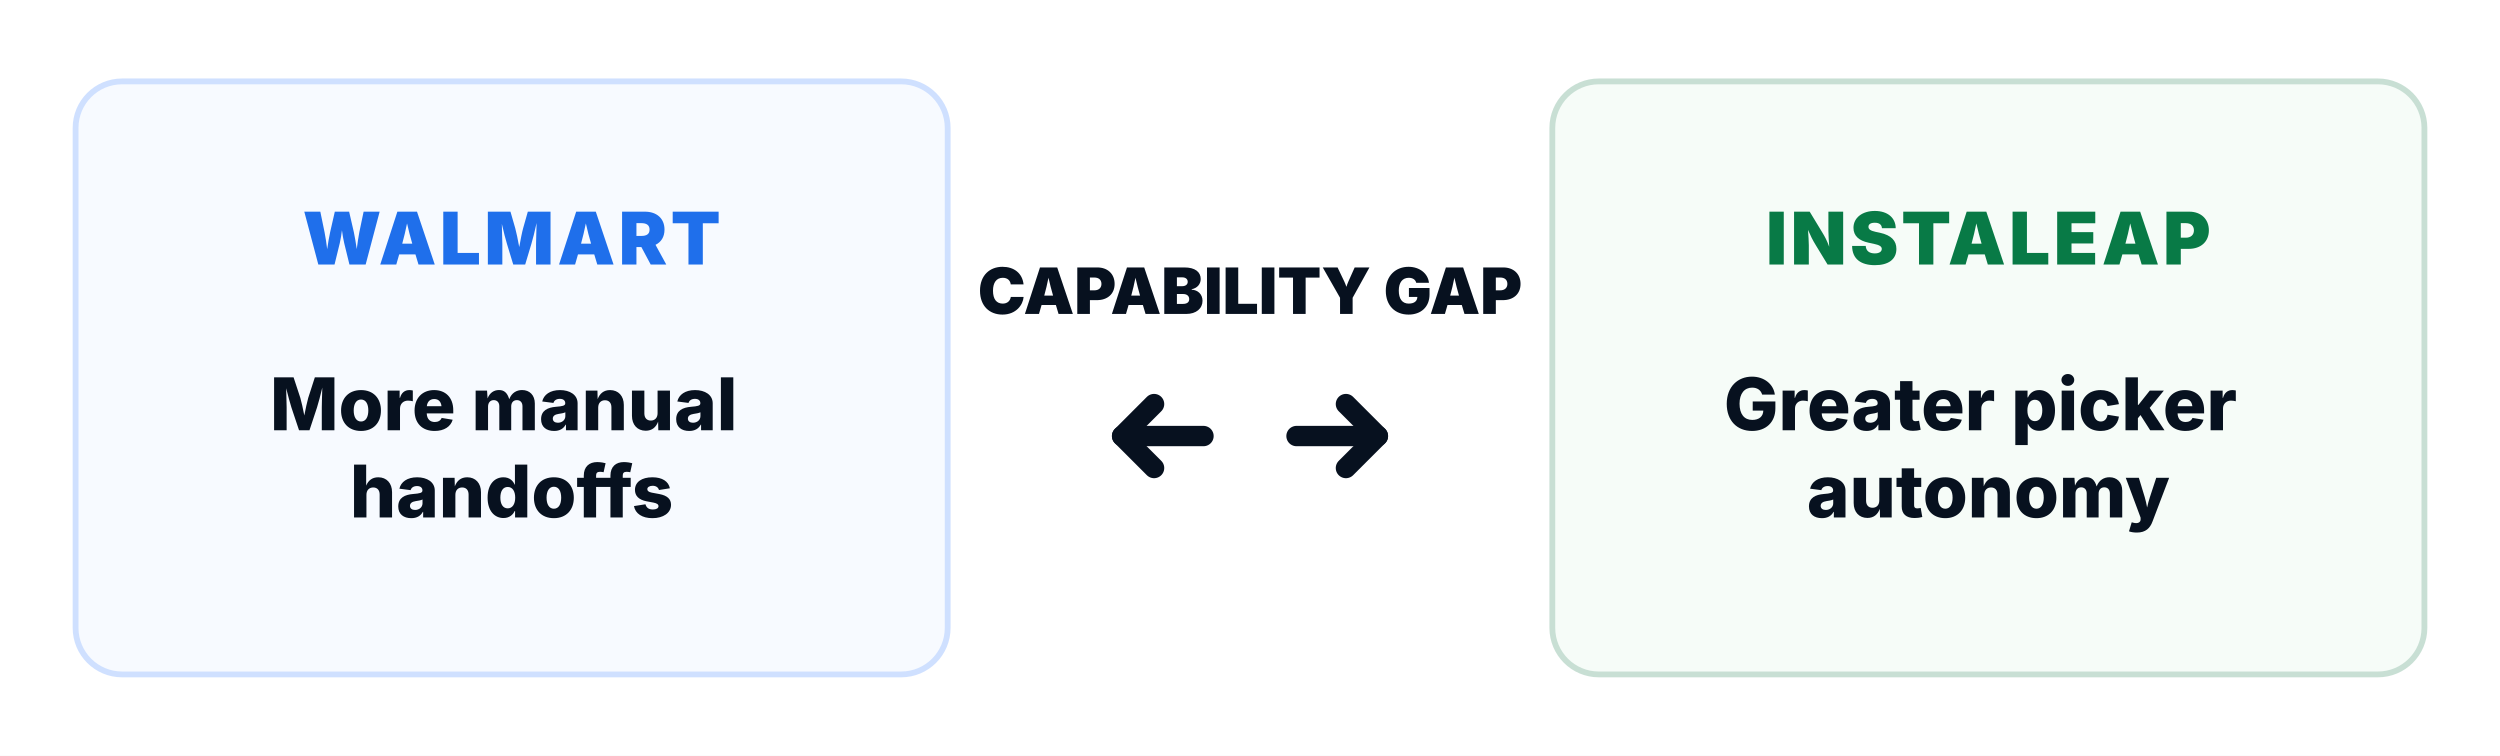
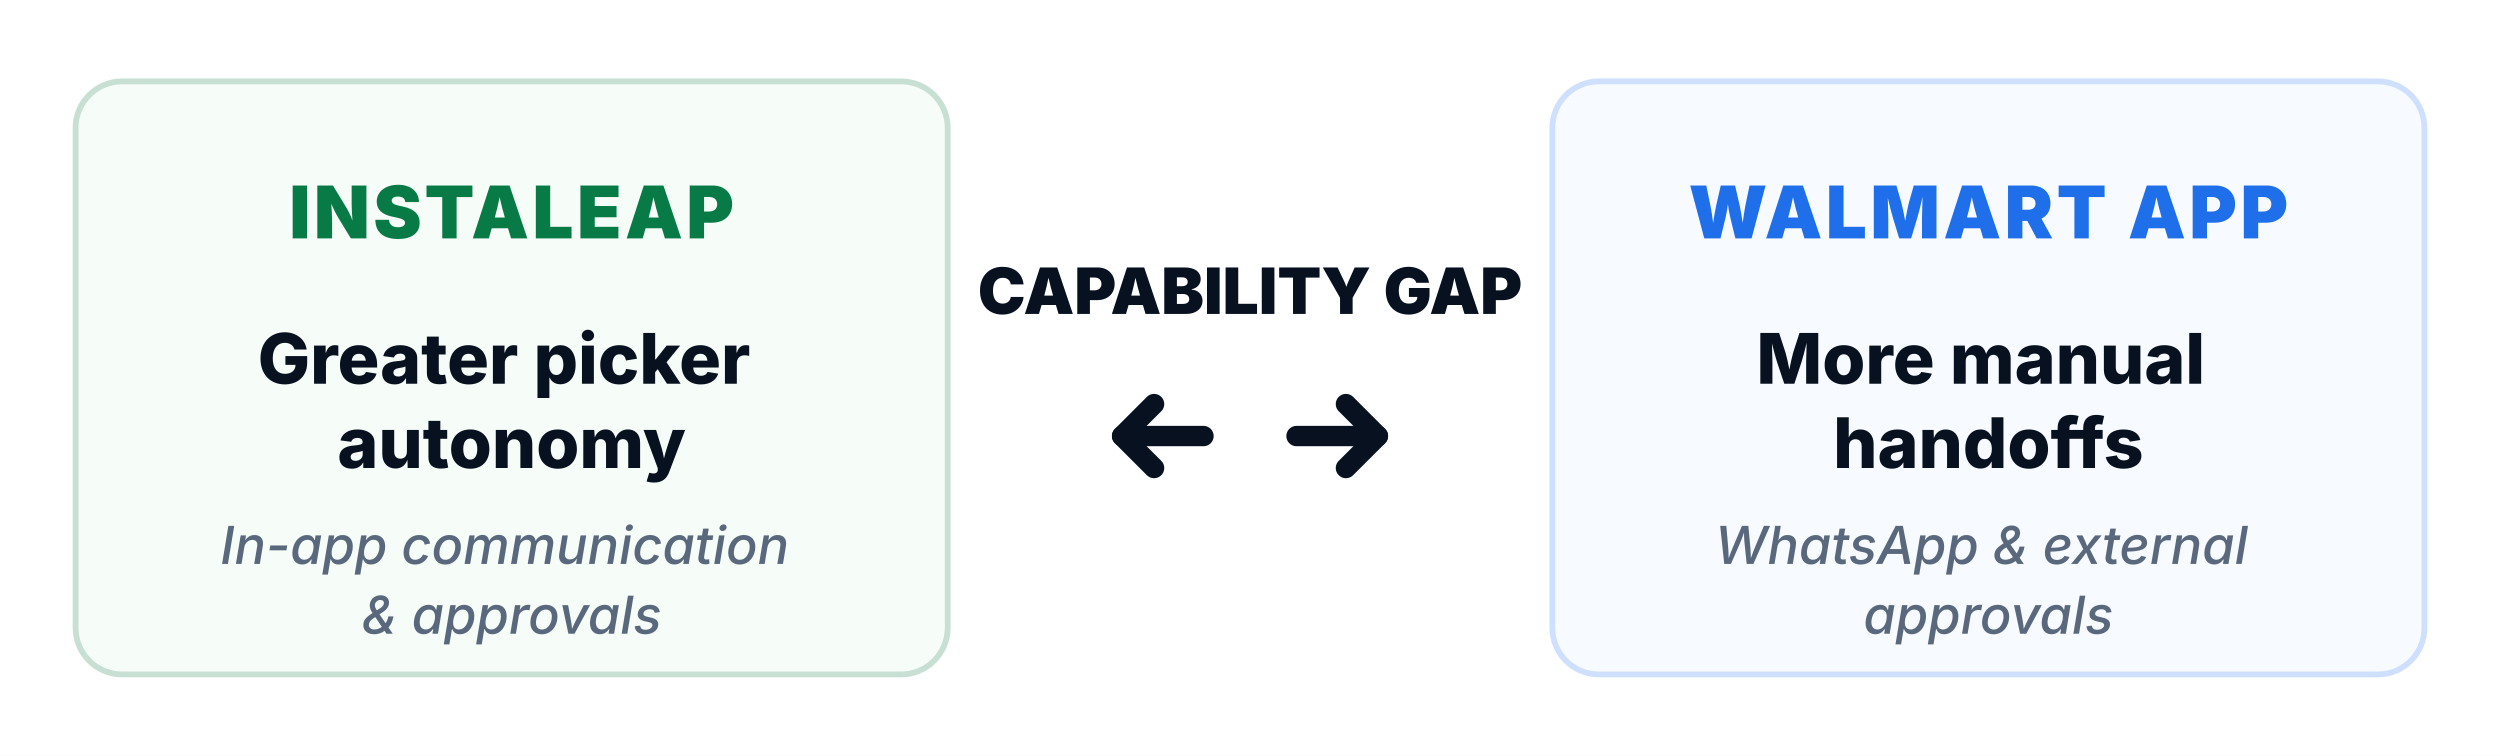
<svg xmlns="http://www.w3.org/2000/svg" width="860" height="260" viewBox="0 0 860 260" fill="none">
  <rect width="860" height="260" fill="white" />
-   <rect x="26" y="28" width="300" height="204" rx="16" fill="#F7FAFF" stroke="#CFE0FF" stroke-width="2" />
-   <rect x="534" y="28" width="300" height="204" rx="16" fill="#F6FCF8" stroke="#C8DFD4" stroke-width="2" />
-   <text x="176" y="91" text-anchor="middle" fill="#1F6FEB" font-family="Inter, Arial, sans-serif" font-size="25" font-weight="900" letter-spacing="1.2">WALMART</text>
-   <text x="176" y="148" text-anchor="middle" fill="#07111F" font-family="Inter, Arial, sans-serif" font-size="25" font-weight="800">
-     <tspan x="176" dy="0">More manual</tspan>
-     <tspan x="176" dy="30">handoffs</tspan>
+   <rect x="26" y="28" width="300" height="204" rx="16" fill="#F6FCF8" stroke="#C8DFD4" stroke-width="2" />
+   <rect x="534" y="28" width="300" height="204" rx="16" fill="#F7FAFF" stroke="#CFE0FF" stroke-width="2" />
+   <text x="176" y="82" text-anchor="middle" fill="#087A46" font-family="Inter, Arial, sans-serif" font-size="25" font-weight="900" letter-spacing="1.2">INSTALEAP</text>
+   <text x="176" y="132" text-anchor="middle" fill="#07111F" font-family="Inter, Arial, sans-serif" font-size="24" font-weight="800">
+     <tspan x="176" dy="0">Greater picker</tspan>
+     <tspan x="176" dy="29">autonomy</tspan>
+   </text>
+   <text x="176" y="194" text-anchor="middle" fill="#59687C" font-family="Inter, Arial, sans-serif" font-size="18" font-style="italic" font-weight="500">
+     <tspan x="176" dy="0">In-app communication</tspan>
+     <tspan x="176" dy="24">&amp; approvals</tspan>
  </text>
  <text x="430" y="108" text-anchor="middle" fill="#07111F" font-family="Inter, Arial, sans-serif" font-size="22" font-weight="900">CAPABILITY GAP</text>
  <path d="M386 150H414" stroke="#07111F" stroke-width="7" stroke-linecap="round" />
  <path d="M397 139L386 150L397 161" stroke="#07111F" stroke-width="7" stroke-linecap="round" stroke-linejoin="round" />
  <path d="M446 150H474" stroke="#07111F" stroke-width="7" stroke-linecap="round" />
  <path d="M463 139L474 150L463 161" stroke="#07111F" stroke-width="7" stroke-linecap="round" stroke-linejoin="round" />
-   <text x="684" y="91" text-anchor="middle" fill="#087A46" font-family="Inter, Arial, sans-serif" font-size="25" font-weight="900" letter-spacing="1.2">INSTALEAP</text>
-   <text x="684" y="148" text-anchor="middle" fill="#07111F" font-family="Inter, Arial, sans-serif" font-size="25" font-weight="800">
-     <tspan x="684" dy="0">Greater picker</tspan>
-     <tspan x="684" dy="30">autonomy</tspan>
+   <text x="684" y="82" text-anchor="middle" fill="#1F6FEB" font-family="Inter, Arial, sans-serif" font-size="25" font-weight="900" letter-spacing="1.2">WALMART APP</text>
+   <text x="684" y="132" text-anchor="middle" fill="#07111F" font-family="Inter, Arial, sans-serif" font-size="24" font-weight="800">
+     <tspan x="684" dy="0">More manual</tspan>
+     <tspan x="684" dy="29">handoffs</tspan>
+   </text>
+   <text x="684" y="194" text-anchor="middle" fill="#59687C" font-family="Inter, Arial, sans-serif" font-size="18" font-style="italic" font-weight="500">
+     <tspan x="684" dy="0">WhatsApp &amp; external</tspan>
+     <tspan x="684" dy="24">approvals</tspan>
  </text>
</svg>
